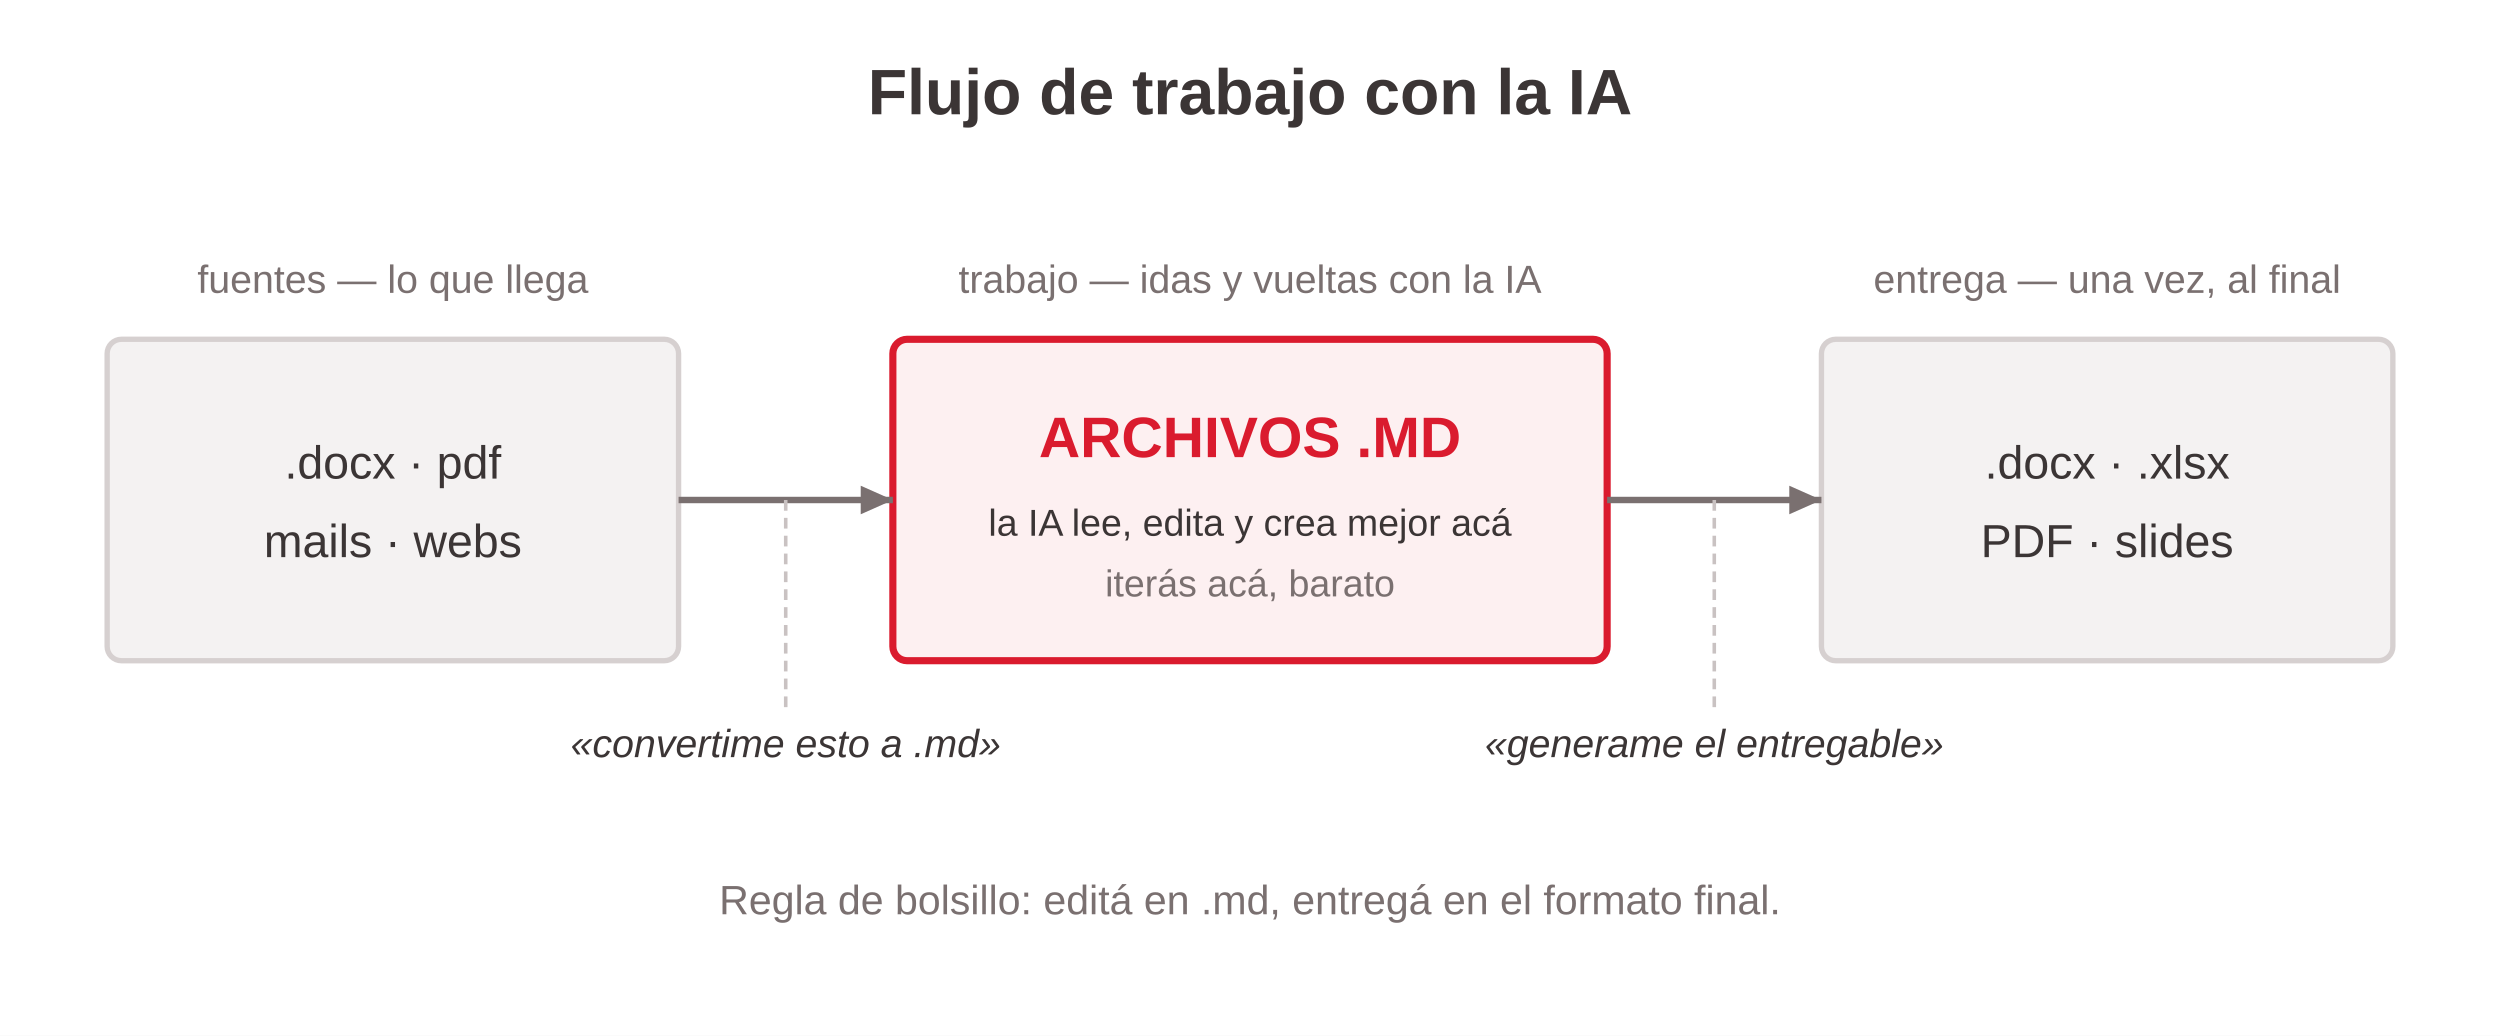
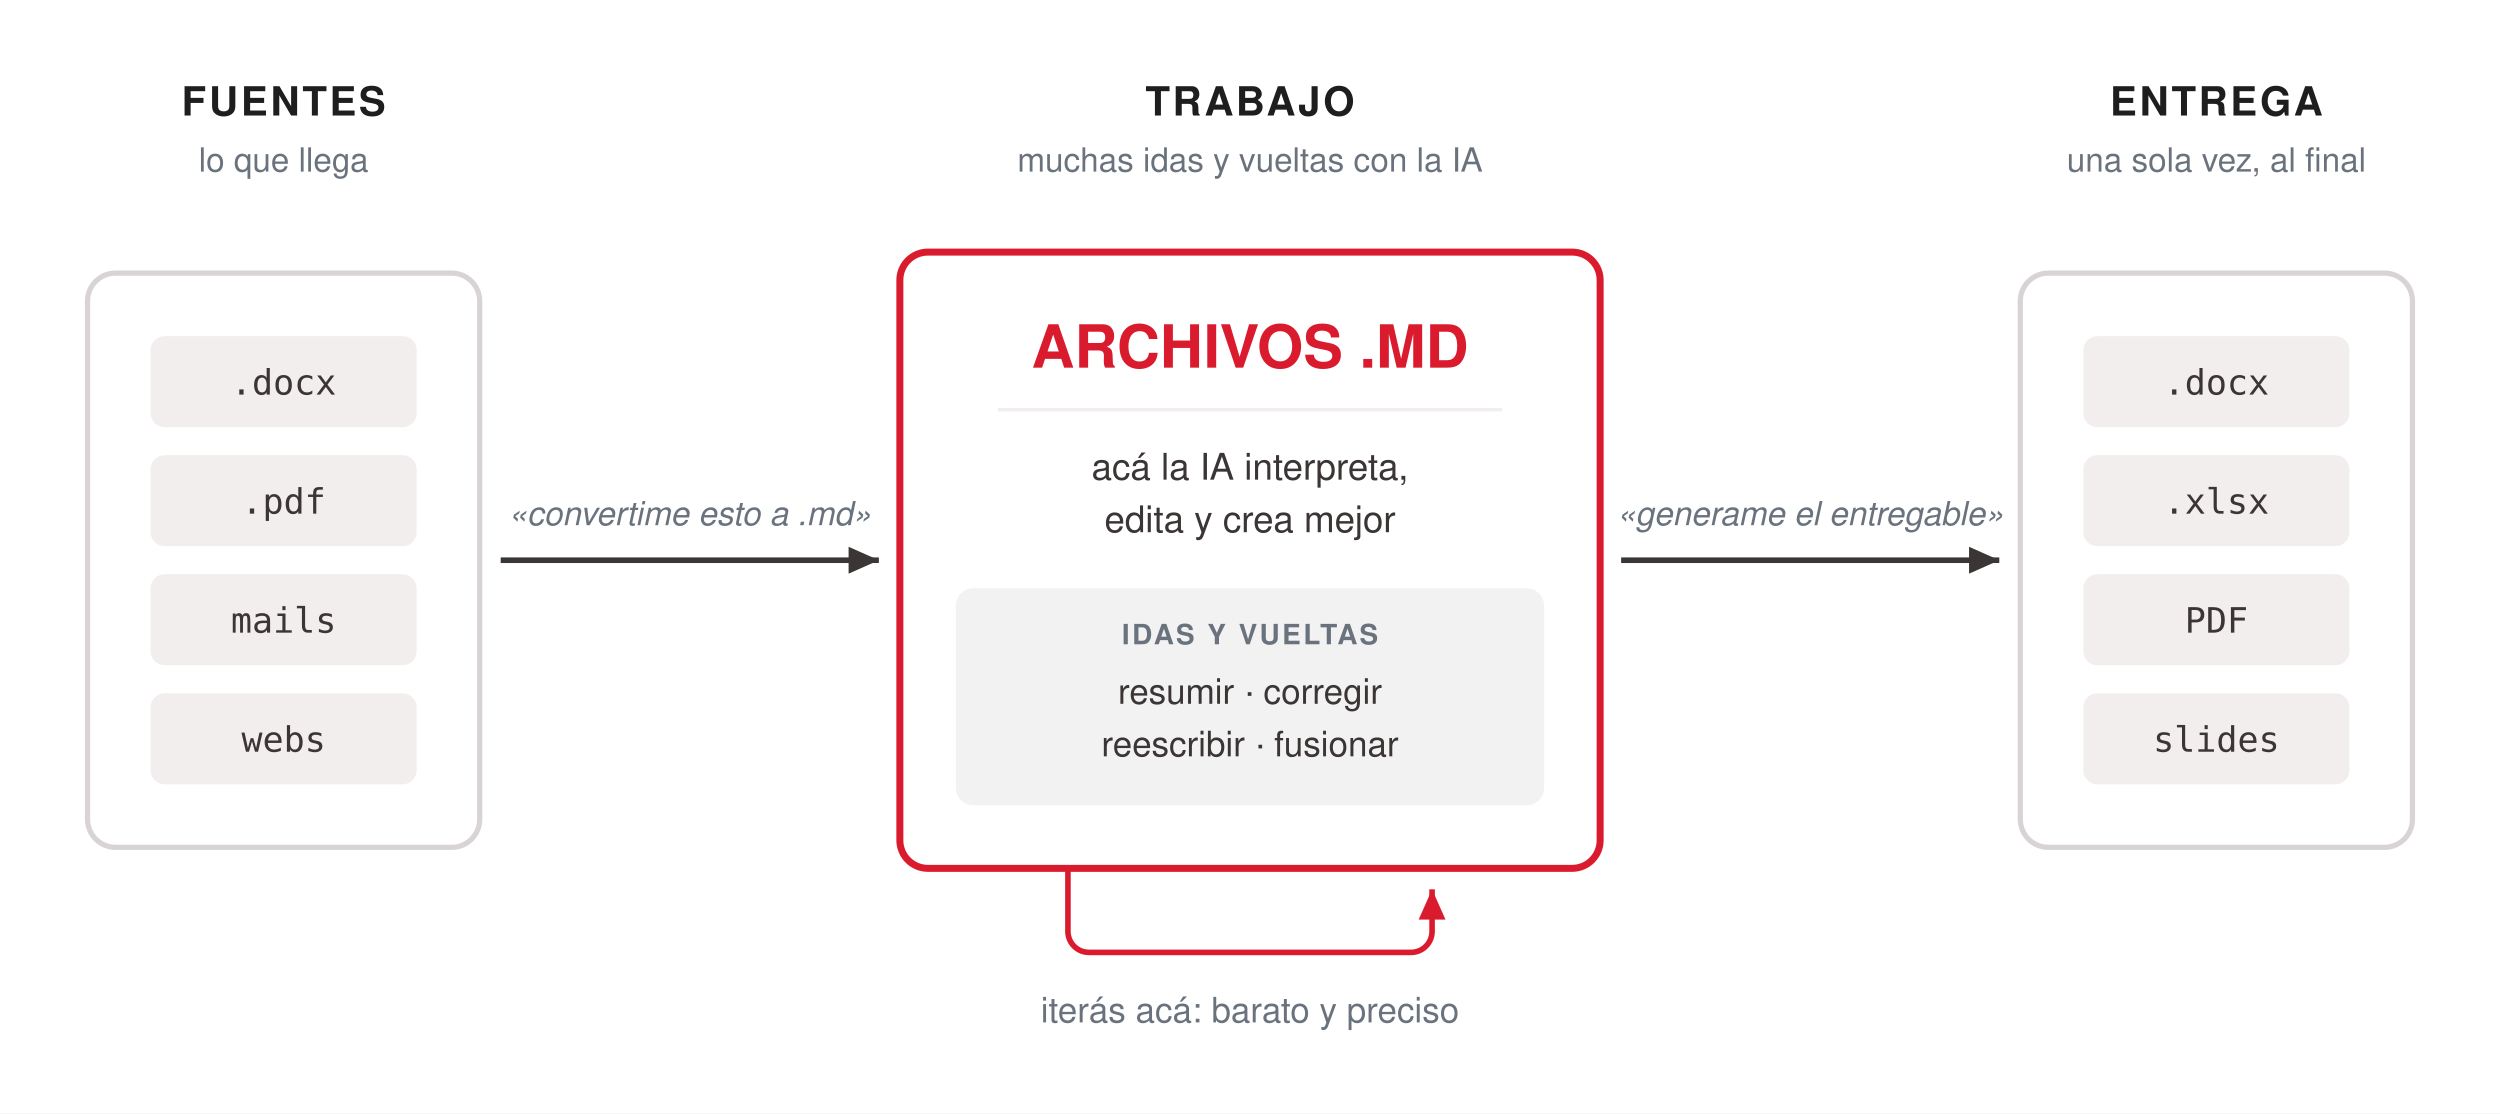
- <svg xmlns="http://www.w3.org/2000/svg" viewBox="0 0 700 290">
+ <svg xmlns="http://www.w3.org/2000/svg" viewBox="0 0 714 318">
  <defs>
-     <marker id="ar" markerWidth="9" markerHeight="8" refX="9" refY="4" orient="auto" markerUnits="userSpaceOnUse">
-       <path d="M0,0 L9,4 L0,8 Z" fill="#7A7070" />
+     <marker id="ah-dark" viewBox="0 0 10 10" refX="9" refY="5" markerWidth="6" markerHeight="6" orient="auto-start-reverse" markerUnits="strokeWidth">
+       <path d="M0,1 L9,5 L0,9 z" fill="#3B3535" />
+     </marker>
+     <marker id="ah-red" viewBox="0 0 10 10" refX="9" refY="5" markerWidth="6" markerHeight="6" orient="auto-start-reverse" markerUnits="strokeWidth">
+       <path d="M0,1 L9,5 L0,9 z" fill="#DA1B2E" />
    </marker>
  </defs>
-   <rect x="0" y="0" width="700" height="290" fill="#ffffff" />
-   <text x="350" y="32" text-anchor="middle" font-family="Helvetica Neue, Arial, sans-serif" font-size="18" font-weight="bold" fill="#3B3535">Flujo de trabajo con la IA</text>
-   <text x="110" y="82" text-anchor="middle" font-family="Helvetica Neue, Arial, sans-serif" font-size="11" fill="#7A7070">fuentes — lo que llega</text>
-   <text x="350" y="82" text-anchor="middle" font-family="Helvetica Neue, Arial, sans-serif" font-size="11" fill="#7A7070">trabajo — idas y vueltas con la IA</text>
-   <text x="590" y="82" text-anchor="middle" font-family="Helvetica Neue, Arial, sans-serif" font-size="11" fill="#7A7070">entrega — una vez, al final</text>
-   <rect x="30" y="95" width="160" height="90" rx="4" fill="#F4F2F2" stroke="#D6D0D0" stroke-width="1.5" />
-   <text x="110" y="134" text-anchor="middle" font-family="Helvetica Neue, Arial, sans-serif" font-size="13" fill="#3B3535">.docx   ·   pdf</text>
-   <text x="110" y="156" text-anchor="middle" font-family="Helvetica Neue, Arial, sans-serif" font-size="13" fill="#3B3535">mails   ·   webs</text>
-   <rect x="250" y="95" width="200" height="90" rx="4" fill="#FDF0F1" stroke="#DA1B2E" stroke-width="2" />
-   <text x="350" y="128" text-anchor="middle" font-family="Helvetica Neue, Arial, sans-serif" font-size="16" font-weight="bold" fill="#DA1B2E">ARCHIVOS .MD</text>
-   <text x="350" y="150" text-anchor="middle" font-family="Helvetica Neue, Arial, sans-serif" font-size="10.5" fill="#3B3535">la IA lee, edita y crea mejor acá</text>
-   <text x="350" y="167" text-anchor="middle" font-family="Helvetica Neue, Arial, sans-serif" font-size="10.5" fill="#7A7070">iterás acá, barato</text>
-   <rect x="510" y="95" width="160" height="90" rx="4" fill="#F4F2F2" stroke="#D6D0D0" stroke-width="1.5" />
-   <text x="590" y="134" text-anchor="middle" font-family="Helvetica Neue, Arial, sans-serif" font-size="13" fill="#3B3535">.docx   ·   .xlsx</text>
-   <text x="590" y="156" text-anchor="middle" font-family="Helvetica Neue, Arial, sans-serif" font-size="13" fill="#3B3535">PDF   ·   slides</text>
-   <line x1="190" y1="140" x2="250" y2="140" stroke="#7A7070" stroke-width="1.8" marker-end="url(#ar)" />
-   <line x1="450" y1="140" x2="510" y2="140" stroke="#7A7070" stroke-width="1.8" marker-end="url(#ar)" />
-   <line x1="220" y1="140" x2="220" y2="199" stroke="#C9C2C2" stroke-width="1" stroke-dasharray="3 2" />
-   <line x1="480" y1="140" x2="480" y2="199" stroke="#C9C2C2" stroke-width="1" stroke-dasharray="3 2" />
-   <text x="220" y="212" text-anchor="middle" font-family="Helvetica Neue, Arial, sans-serif" font-size="11" font-style="italic" fill="#3B3535">«convertime esto a .md»</text>
-   <text x="480" y="212" text-anchor="middle" font-family="Helvetica Neue, Arial, sans-serif" font-size="11" font-style="italic" fill="#3B3535">«generame el entregable»</text>
-   <text x="350" y="256" text-anchor="middle" font-family="Helvetica Neue, Arial, sans-serif" font-size="11.5" fill="#7A7070">Regla de bolsillo: editá en .md, entregá en el formato final.</text>
+   <rect x="0" y="0" width="714" height="318" fill="#ffffff" />
+   <text x="81" y="33" text-anchor="middle" font-family="Helvetica, Arial, sans-serif" font-size="11.5" font-weight="bold" letter-spacing="0.8" fill="#1F1E1E">FUENTES</text>
+   <text x="81" y="49" text-anchor="middle" font-family="Helvetica, Arial, sans-serif" font-size="9.5" fill="#6A737D">lo que llega</text>
+   <text x="357" y="33" text-anchor="middle" font-family="Helvetica, Arial, sans-serif" font-size="11.5" font-weight="bold" letter-spacing="0.8" fill="#1F1E1E">TRABAJO</text>
+   <text x="357" y="49" text-anchor="middle" font-family="Helvetica, Arial, sans-serif" font-size="9.5" fill="#6A737D">muchas idas y vueltas con la IA</text>
+   <text x="633" y="33" text-anchor="middle" font-family="Helvetica, Arial, sans-serif" font-size="11.5" font-weight="bold" letter-spacing="0.8" fill="#1F1E1E">ENTREGA</text>
+   <text x="633" y="49" text-anchor="middle" font-family="Helvetica, Arial, sans-serif" font-size="9.5" fill="#6A737D">una sola vez, al final</text>
+   <rect x="25" y="78" width="112" height="164" rx="8" fill="#ffffff" stroke="#D8D4D4" stroke-width="1.5" />
+   <rect x="43" y="96" width="76" height="26" rx="4" fill="#F2EEEE" />
+   <text x="81" y="112.7" text-anchor="middle" font-family="'DejaVu Sans Mono', monospace" font-size="10" fill="#3B3535">.docx</text>
+   <rect x="43" y="130" width="76" height="26" rx="4" fill="#F2EEEE" />
+   <text x="81" y="146.7" text-anchor="middle" font-family="'DejaVu Sans Mono', monospace" font-size="10" fill="#3B3535">.pdf</text>
+   <rect x="43" y="164" width="76" height="26" rx="4" fill="#F2EEEE" />
+   <text x="81" y="180.7" text-anchor="middle" font-family="'DejaVu Sans Mono', monospace" font-size="10" fill="#3B3535">mails</text>
+   <rect x="43" y="198" width="76" height="26" rx="4" fill="#F2EEEE" />
+   <text x="81" y="214.7" text-anchor="middle" font-family="'DejaVu Sans Mono', monospace" font-size="10" fill="#3B3535">webs</text>
+   <text x="197" y="150" text-anchor="middle" font-family="Helvetica, Arial, sans-serif" font-size="9.5" font-style="italic" fill="#6A737D">«convertime esto a .md»</text>
+   <line x1="143" y1="160" x2="251" y2="160" stroke="#3B3535" stroke-width="1.6" marker-end="url(#ah-dark)" />
+   <rect x="257" y="72" width="200" height="176" rx="8" fill="#ffffff" stroke="#DA1B2E" stroke-width="2" />
+   <text x="357" y="105" text-anchor="middle" font-family="Helvetica, Arial, sans-serif" font-size="17" font-weight="bold" fill="#DA1B2E">ARCHIVOS .MD</text>
+   <line x1="285" y1="117" x2="429" y2="117" stroke="#F2EEEE" stroke-width="1" />
+   <text x="357" y="137" text-anchor="middle" font-family="Helvetica, Arial, sans-serif" font-size="10.5" fill="#3B3535">acá la IA interpreta,</text>
+   <text x="357" y="152" text-anchor="middle" font-family="Helvetica, Arial, sans-serif" font-size="10.5" fill="#3B3535">edita y crea mejor</text>
+   <rect x="273" y="168" width="168" height="62" rx="5" fill="#F2F2F2" />
+   <text x="357" y="184" text-anchor="middle" font-family="Helvetica, Arial, sans-serif" font-size="8" font-weight="bold" letter-spacing="0.7" fill="#6A737D">IDAS Y VUELTAS</text>
+   <text x="357" y="201" text-anchor="middle" font-family="Helvetica, Arial, sans-serif" font-size="10" fill="#3B3535">resumir · corregir</text>
+   <text x="357" y="216" text-anchor="middle" font-family="Helvetica, Arial, sans-serif" font-size="10" fill="#3B3535">reescribir · fusionar</text>
+   <path d="M 305,248 V 266 A 6,6 0 0 0 311,272 H 403 A 6,6 0 0 0 409,266 V 254" fill="none" stroke="#DA1B2E" stroke-width="1.6" marker-end="url(#ah-red)" />
+   <text x="357" y="292" text-anchor="middle" font-family="Helvetica, Arial, sans-serif" font-size="10" fill="#6A737D">iterás acá: barato y preciso</text>
+   <text x="517" y="150" text-anchor="middle" font-family="Helvetica, Arial, sans-serif" font-size="9.5" font-style="italic" fill="#6A737D">«generame el entregable»</text>
+   <line x1="463" y1="160" x2="571" y2="160" stroke="#3B3535" stroke-width="1.6" marker-end="url(#ah-dark)" />
+   <rect x="577" y="78" width="112" height="164" rx="8" fill="#ffffff" stroke="#D8D4D4" stroke-width="1.5" />
+   <rect x="595" y="96" width="76" height="26" rx="4" fill="#F2EEEE" />
+   <text x="633" y="112.7" text-anchor="middle" font-family="'DejaVu Sans Mono', monospace" font-size="10" fill="#3B3535">.docx</text>
+   <rect x="595" y="130" width="76" height="26" rx="4" fill="#F2EEEE" />
+   <text x="633" y="146.7" text-anchor="middle" font-family="'DejaVu Sans Mono', monospace" font-size="10" fill="#3B3535">.xlsx</text>
+   <rect x="595" y="164" width="76" height="26" rx="4" fill="#F2EEEE" />
+   <text x="633" y="180.7" text-anchor="middle" font-family="'DejaVu Sans Mono', monospace" font-size="10" fill="#3B3535">PDF</text>
+   <rect x="595" y="198" width="76" height="26" rx="4" fill="#F2EEEE" />
+   <text x="633" y="214.7" text-anchor="middle" font-family="'DejaVu Sans Mono', monospace" font-size="10" fill="#3B3535">slides</text>
</svg>
